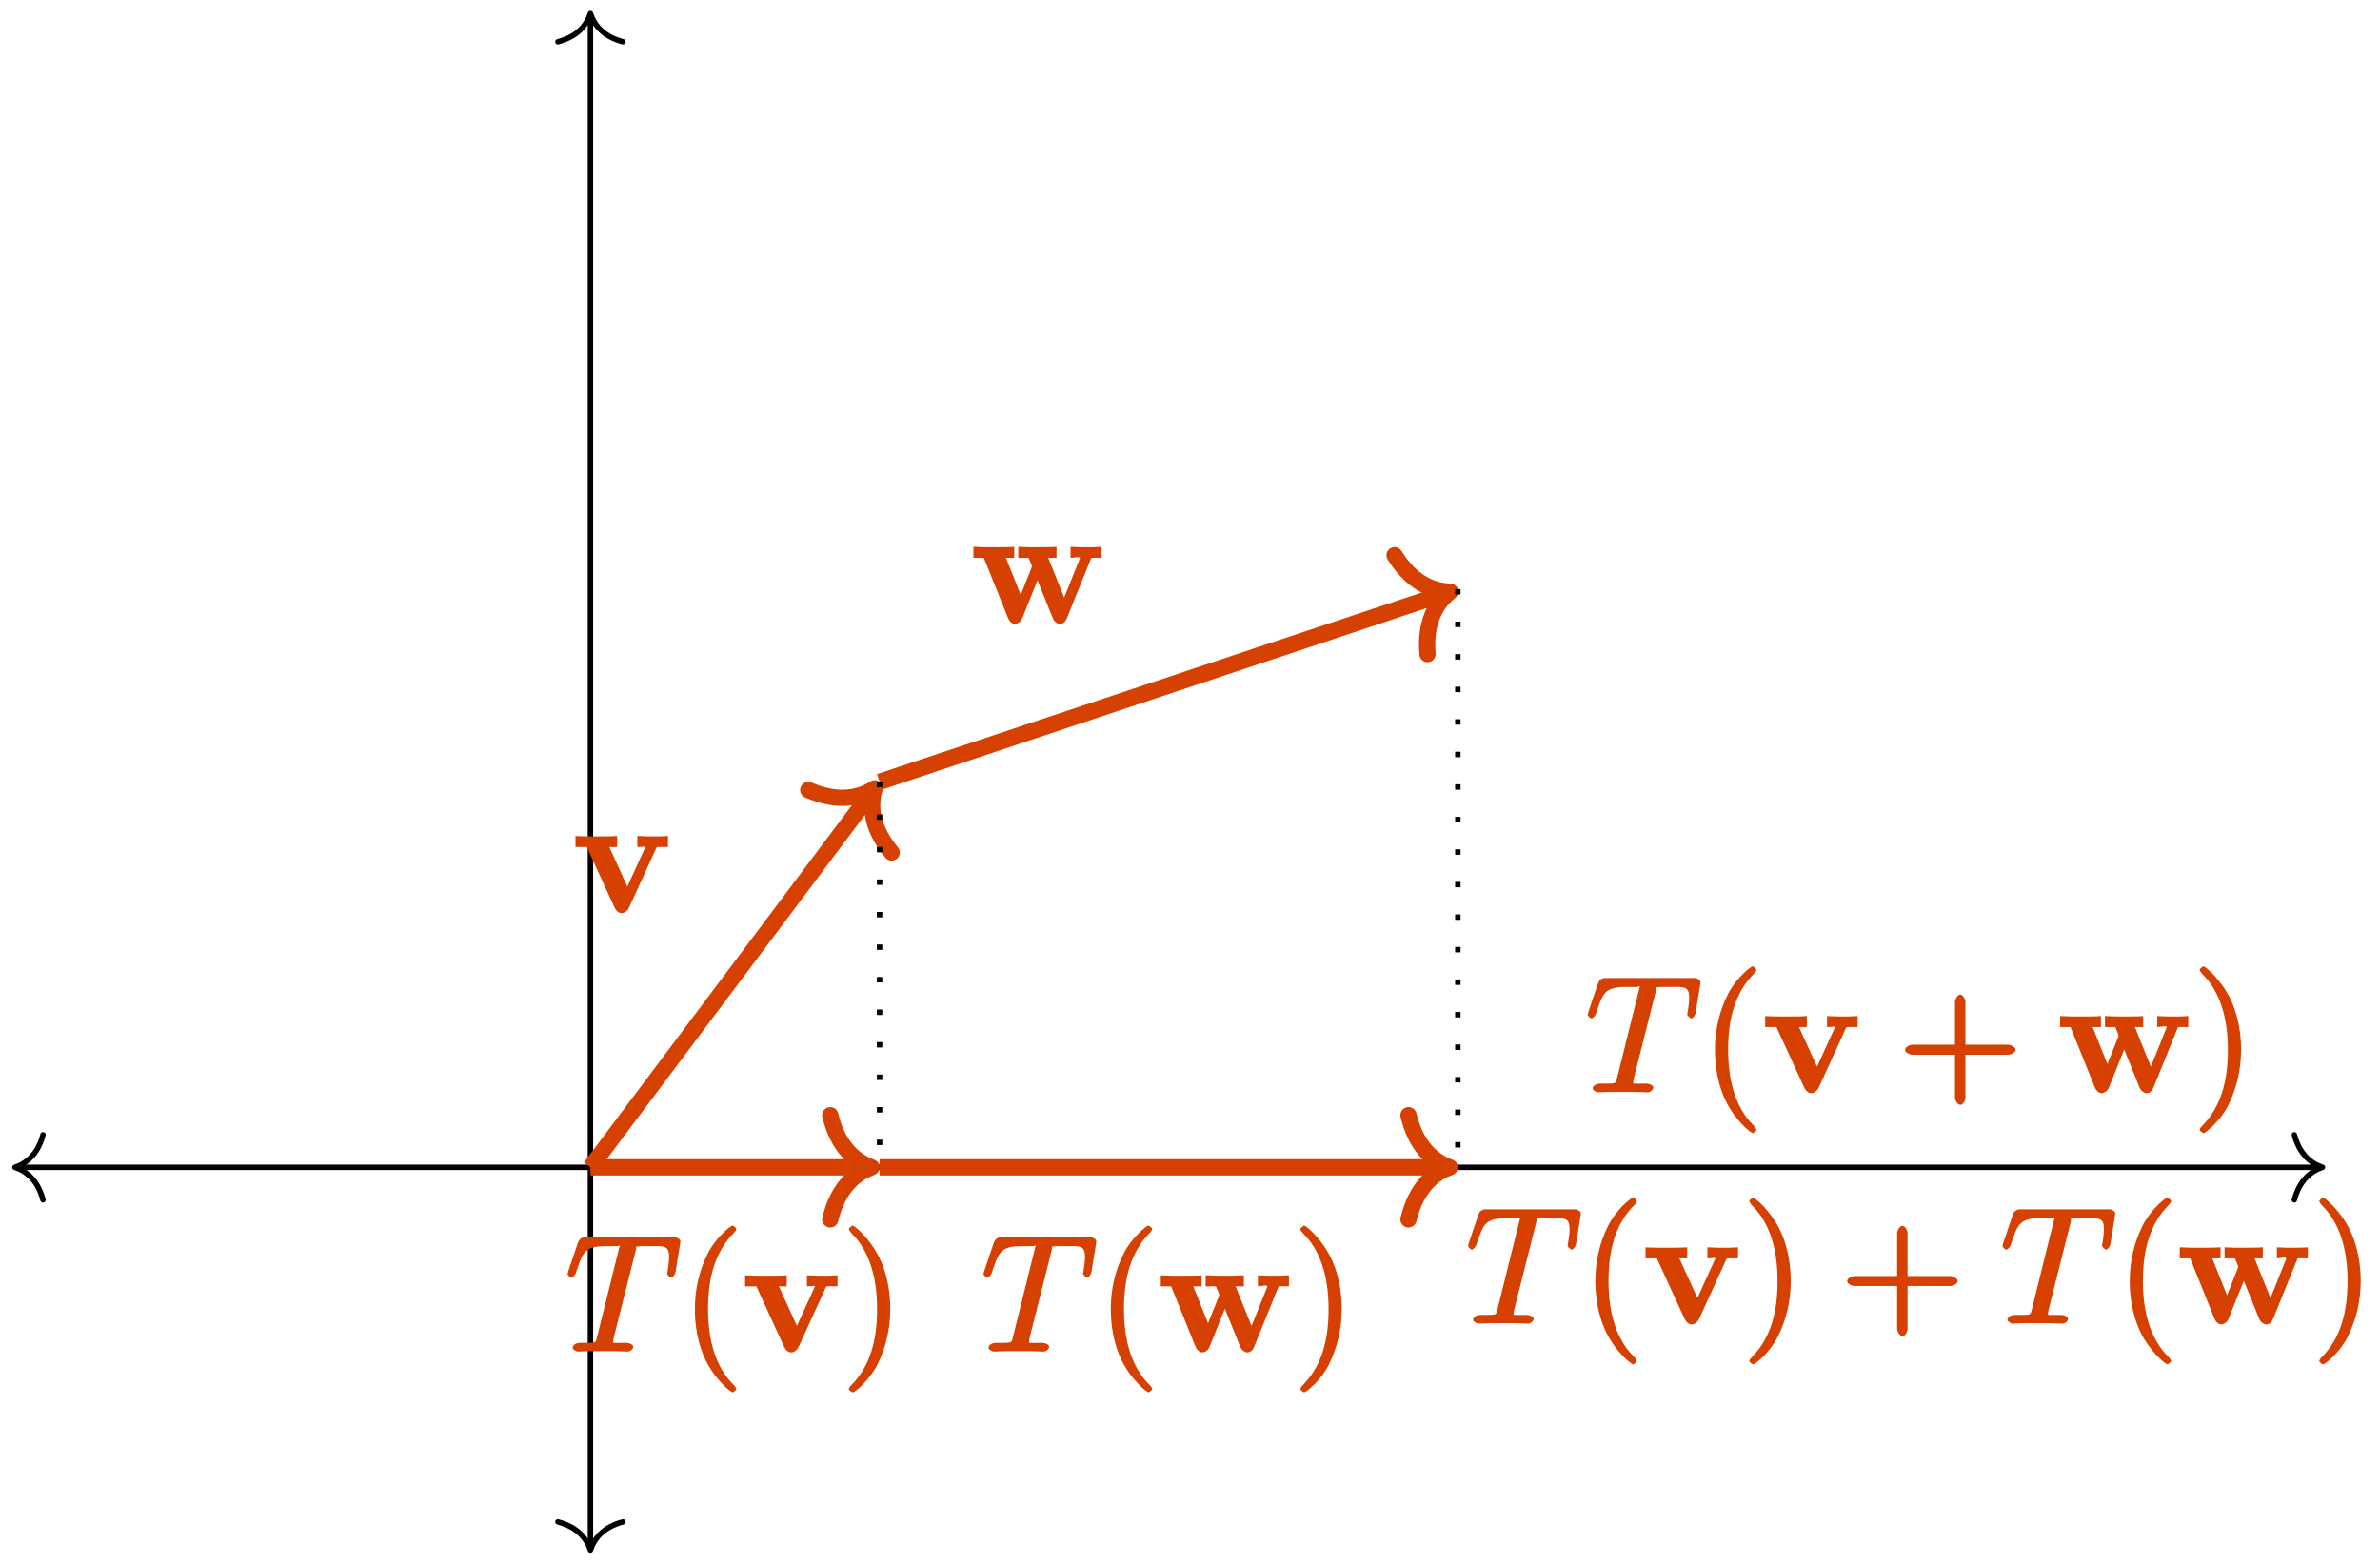
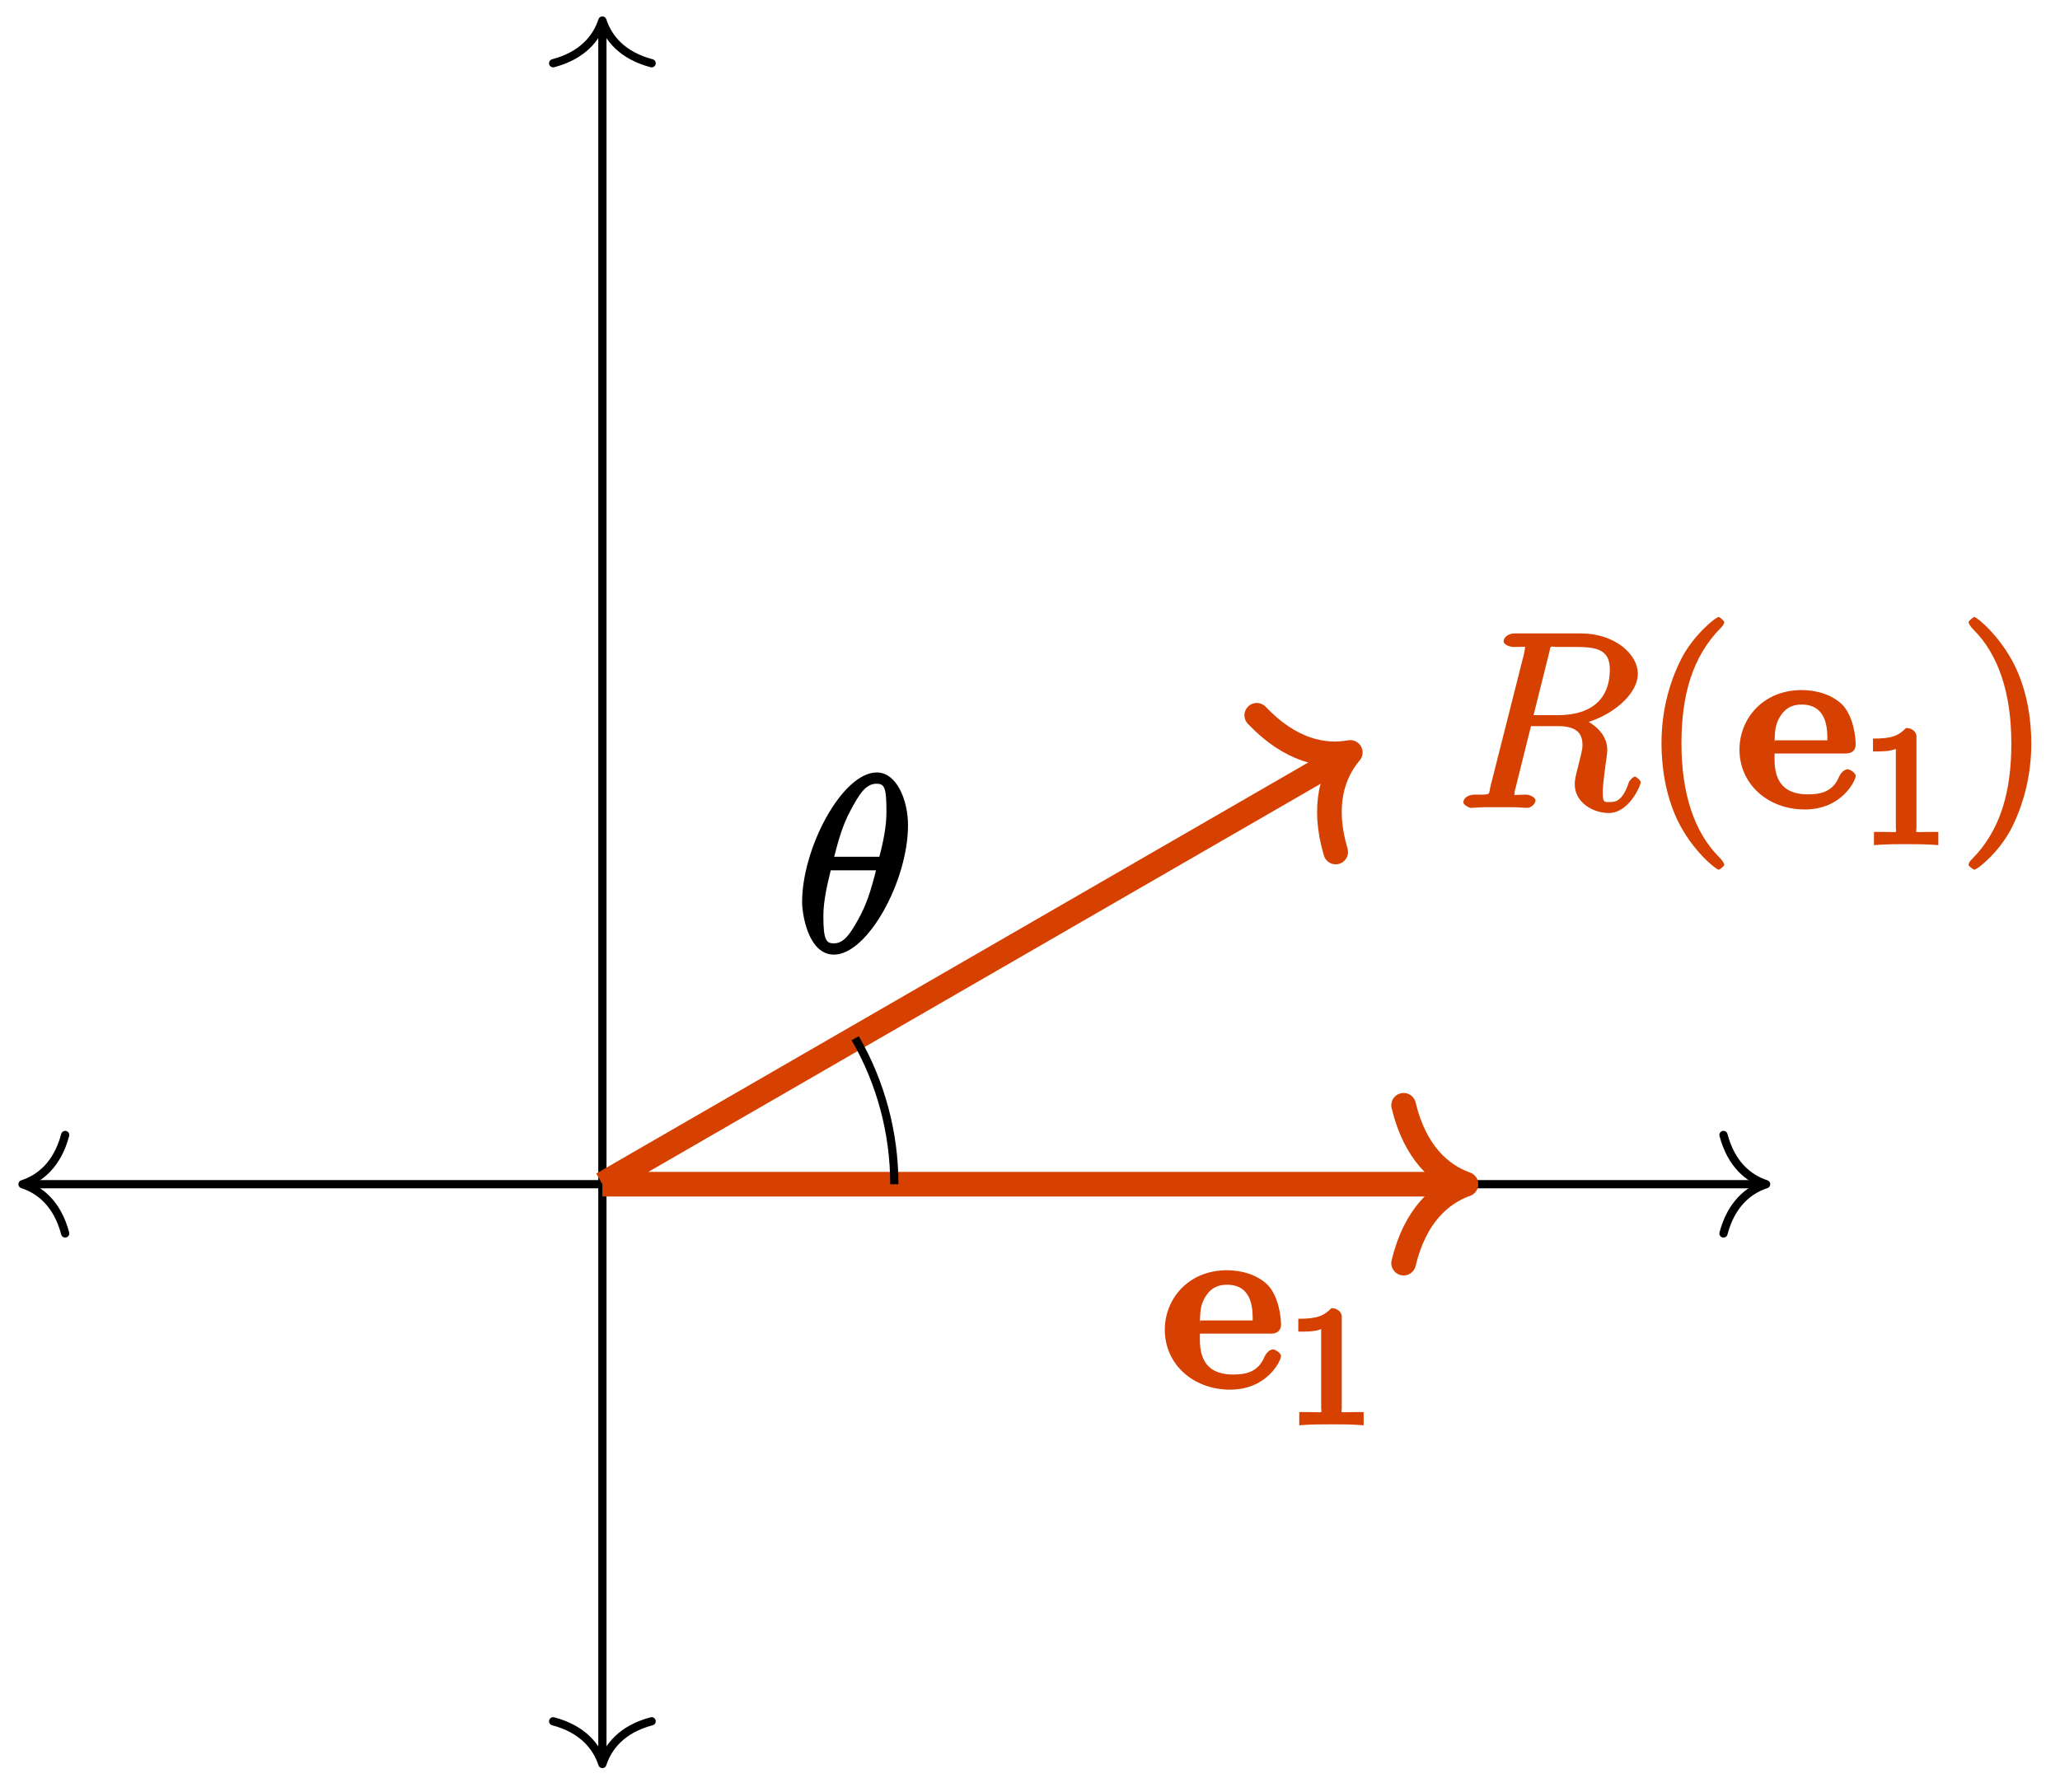
- <svg xmlns="http://www.w3.org/2000/svg" xmlns:xlink="http://www.w3.org/1999/xlink" width="175pt" height="115pt" viewBox="0 0 175 115" version="1.1">
+ <svg xmlns="http://www.w3.org/2000/svg" xmlns:xlink="http://www.w3.org/1999/xlink" width="100pt" height="87pt" viewBox="0 0 100 87" version="1.1">
  <defs>
    <g>
      <symbol overflow="visible" id="glyph0-0">
        <path style="stroke:none;" d="" />
      </symbol>
      <symbol overflow="visible" id="glyph0-1">
-         <path style="stroke:none;" d="M 6.047 -4.656 C 6.125 -4.844 6.047 -4.797 6.938 -4.797 L 6.938 -5.609 C 6.375 -5.578 6.344 -5.578 5.859 -5.578 C 5.531 -5.578 5.516 -5.578 4.688 -5.609 L 4.688 -4.797 C 5.156 -4.797 5.266 -4.875 5.266 -4.797 C 5.266 -4.781 5.312 -4.875 5.328 -4.906 L 3.812 -1.578 L 4.094 -1.578 L 2.625 -4.797 L 3.203 -4.797 L 3.203 -5.609 C 2.797 -5.578 1.953 -5.578 1.641 -5.578 C 1.297 -5.578 0.594 -5.578 0.141 -5.609 L 0.141 -4.797 L 0.969 -4.797 L 3 -0.375 C 3.109 -0.141 3.281 0.062 3.547 0.062 C 3.734 0.062 3.969 -0.109 4.078 -0.344 Z M 6.047 -4.656 " />
-       </symbol>
-       <symbol overflow="visible" id="glyph0-2">
-         <path style="stroke:none;" d="M 8.734 -4.656 C 8.828 -4.859 8.719 -4.797 9.547 -4.797 L 9.547 -5.609 C 9.078 -5.578 8.922 -5.578 8.484 -5.578 C 8 -5.578 7.844 -5.578 7.266 -5.609 L 7.266 -4.797 C 7.516 -4.797 7.953 -4.938 7.953 -4.781 C 7.953 -4.766 7.953 -4.75 7.906 -4.641 L 6.656 -1.531 L 6.938 -1.531 L 5.625 -4.797 L 6.234 -4.797 L 6.234 -5.609 C 5.828 -5.578 5.109 -5.578 4.797 -5.578 C 4.188 -5.578 4.156 -5.578 3.422 -5.609 L 3.422 -4.797 L 4.188 -4.797 C 4.156 -4.844 4.219 -4.688 4.359 -4.375 C 4.344 -4.406 4.422 -4.219 4.422 -4.156 C 4.422 -4.141 4.391 -4.047 4.375 -4.016 L 3.469 -1.75 L 3.734 -1.75 L 2.516 -4.797 L 3.125 -4.797 L 3.125 -5.609 C 2.719 -5.578 1.906 -5.578 1.594 -5.578 C 1.203 -5.578 0.641 -5.578 0.125 -5.609 L 0.125 -4.797 L 0.891 -4.797 L 2.672 -0.375 C 2.75 -0.172 2.938 0.062 3.203 0.062 C 3.328 0.062 3.609 -0.078 3.703 -0.328 L 4.969 -3.484 L 4.703 -3.484 L 5.969 -0.344 C 6.078 -0.078 6.344 0.062 6.484 0.062 C 6.75 0.062 6.922 -0.156 7 -0.375 Z M 8.734 -4.656 " />
+         <path style="stroke:none;" d="M 5.406 -2.641 C 5.672 -2.641 5.875 -2.781 5.875 -3.078 C 5.875 -3.438 5.766 -4.453 5.219 -5.016 C 4.703 -5.516 3.938 -5.719 3.25 -5.719 C 1.391 -5.719 0.234 -4.344 0.234 -2.828 C 0.234 -1.156 1.609 0.078 3.406 0.078 C 5.219 0.078 5.875 -1.344 5.875 -1.547 C 5.875 -1.719 5.562 -1.875 5.5 -1.875 C 5.312 -1.875 5.156 -1.688 5.078 -1.531 C 4.766 -0.75 4.125 -0.656 3.547 -0.656 C 1.812 -0.656 1.938 -2.109 1.938 -2.641 Z M 1.938 -3.125 C 1.953 -3.625 1.938 -3.984 2.188 -4.406 C 2.422 -4.797 2.734 -5.016 3.25 -5.016 C 4.531 -5.016 4.5 -3.734 4.5 -3.281 L 1.953 -3.281 Z M 1.938 -3.125 " />
      </symbol>
      <symbol overflow="visible" id="glyph1-0">
        <path style="stroke:none;" d="" />
      </symbol>
      <symbol overflow="visible" id="glyph1-1">
-         <path style="stroke:none;" d="M 5.141 -7.438 C 5.219 -7.719 5.078 -7.688 5.266 -7.734 C 5.359 -7.75 5.75 -7.75 6 -7.75 C 7.203 -7.75 7.594 -7.859 7.594 -6.922 C 7.594 -6.734 7.547 -6.281 7.469 -5.844 L 7.453 -5.703 C 7.453 -5.656 7.672 -5.438 7.75 -5.438 C 7.859 -5.438 8.016 -5.641 8.062 -5.828 L 8.406 -7.953 C 8.422 -8.062 8.422 -8.078 8.422 -8.109 C 8.422 -8.25 8.203 -8.406 7.953 -8.406 L 1.422 -8.406 C 1.141 -8.406 0.969 -8.234 0.891 -8.016 L 0.172 -5.891 C 0.203 -5.953 0.125 -5.719 0.125 -5.703 C 0.125 -5.641 0.328 -5.438 0.406 -5.438 C 0.5 -5.438 0.688 -5.625 0.734 -5.781 C 1.234 -7.234 1.328 -7.75 2.922 -7.75 L 3.719 -7.75 C 4 -7.75 3.953 -7.906 3.953 -7.766 C 3.953 -7.734 3.953 -7.703 3.891 -7.5 L 2.297 -1.078 C 2.172 -0.609 2.312 -0.641 1.047 -0.641 C 0.75 -0.641 0.5 -0.484 0.5 -0.266 C 0.5 -0.141 0.797 0 0.859 0 C 1.156 0 1.469 -0.031 1.766 -0.031 L 3.641 -0.031 C 3.938 -0.031 4.25 0 4.547 0 C 4.688 0 4.953 -0.141 4.953 -0.375 C 4.953 -0.484 4.719 -0.641 4.406 -0.641 C 3.328 -0.641 3.484 -0.594 3.484 -0.781 C 3.484 -0.781 3.484 -0.875 3.531 -1.062 Z M 5.141 -7.438 " />
+         <path style="stroke:none;" d="M 2.688 -5.266 C 2.688 -5.469 2.484 -5.672 2.188 -5.672 C 1.812 -5.297 1.516 -5.156 0.578 -5.156 L 0.578 -4.531 C 0.984 -4.531 1.406 -4.531 1.688 -4.656 L 1.688 -0.844 C 1.688 -0.547 1.844 -0.625 1.094 -0.625 L 0.625 -0.625 L 0.625 0.016 C 1.141 -0.031 1.828 -0.031 2.188 -0.031 C 2.547 -0.031 3.234 -0.031 3.75 0.016 L 3.75 -0.625 L 3.281 -0.625 C 2.531 -0.625 2.688 -0.547 2.688 -0.844 Z M 2.688 -5.266 " />
      </symbol>
      <symbol overflow="visible" id="glyph2-0">
        <path style="stroke:none;" d="" />
      </symbol>
      <symbol overflow="visible" id="glyph2-1">
+         <path style="stroke:none;" d="M 4.547 -7.5 C 4.656 -7.938 4.547 -7.812 5.016 -7.812 L 5.875 -7.812 C 6.906 -7.812 7.5 -7.656 7.5 -6.719 C 7.5 -6.109 7.359 -4.5 4.953 -4.5 L 3.797 -4.5 Z M 6.062 -4.062 C 7.547 -4.391 8.859 -5.484 8.859 -6.516 C 8.859 -7.453 7.75 -8.469 6.094 -8.469 L 2.859 -8.469 C 2.625 -8.469 2.344 -8.312 2.344 -8.078 C 2.344 -7.953 2.594 -7.812 2.828 -7.812 C 3.531 -7.812 3.375 -7.859 3.375 -7.734 C 3.375 -7.703 3.375 -7.641 3.328 -7.453 L 1.703 -1.031 C 1.609 -0.609 1.75 -0.641 0.922 -0.641 C 0.641 -0.641 0.391 -0.484 0.391 -0.266 C 0.391 -0.141 0.688 0 0.734 0 C 0.938 0 1.188 -0.031 1.422 -0.031 L 2.828 -0.031 C 3.047 -0.031 3.297 0 3.516 0 C 3.609 0 3.891 -0.141 3.891 -0.375 C 3.891 -0.484 3.641 -0.641 3.453 -0.641 C 2.719 -0.641 2.875 -0.578 2.875 -0.703 C 2.875 -0.719 2.875 -0.797 2.906 -0.891 L 3.672 -3.969 L 4.984 -3.969 C 6.125 -3.969 6.172 -3.391 6.172 -3 C 6.172 -2.828 6.047 -2.359 5.969 -2.047 C 5.828 -1.5 5.797 -1.359 5.797 -1.141 C 5.797 -0.281 6.656 0.25 7.453 0.25 C 8.422 0.25 9 -1.078 9 -1.25 C 9 -1.328 8.781 -1.516 8.719 -1.516 C 8.625 -1.516 8.422 -1.297 8.406 -1.188 C 8.109 -0.344 7.797 -0.281 7.5 -0.281 C 7.203 -0.281 7.156 -0.266 7.156 -0.797 C 7.156 -1.094 7.297 -2.172 7.312 -2.234 C 7.375 -2.672 7.375 -2.719 7.375 -2.828 C 7.375 -3.688 6.516 -4.219 6.062 -4.359 Z M 6.062 -4.062 " />
+       </symbol>
+       <symbol overflow="visible" id="glyph2-2">
+         <path style="stroke:none;" d="M 5.453 -6.156 C 5.453 -7.375 4.906 -8.719 3.938 -8.719 C 2.266 -8.719 0.312 -5.062 0.312 -2.422 C 0.312 -1.875 0.594 0.125 1.859 0.125 C 3.484 0.125 5.453 -3.438 5.453 -6.156 Z M 1.828 -4.469 C 2.016 -5.172 2.219 -6.078 2.688 -6.922 C 3.078 -7.641 3.391 -8.172 3.922 -8.172 C 4.312 -8.172 4.406 -7.984 4.406 -6.844 C 4.406 -6.406 4.375 -5.812 4.062 -4.625 L 1.859 -4.625 Z M 3.938 -4.109 C 3.641 -2.938 3.438 -2.297 3.016 -1.547 C 2.672 -0.938 2.359 -0.422 1.859 -0.422 C 1.5 -0.422 1.344 -0.547 1.344 -1.734 C 1.344 -2.516 1.547 -3.328 1.703 -3.969 L 3.906 -3.969 Z M 3.938 -4.109 " />
+       </symbol>
+       <symbol overflow="visible" id="glyph3-0">
+         <path style="stroke:none;" d="" />
+       </symbol>
+       <symbol overflow="visible" id="glyph3-1">
        <path style="stroke:none;" d="M 4.047 2.766 C 4.047 2.719 4 2.594 3.797 2.391 C 2.594 1.188 1.969 -0.688 1.969 -3.125 C 1.969 -5.438 2.484 -7.328 3.875 -8.734 C 4 -8.844 4.047 -8.984 4.047 -9.016 C 4.047 -9.078 3.828 -9.266 3.781 -9.266 C 3.625 -9.266 2.516 -8.359 1.938 -7.188 C 1.328 -5.969 1 -4.594 1 -3.125 C 1 -2.062 1.172 -0.641 1.797 0.641 C 2.5 2.078 3.641 3 3.781 3 C 3.828 3 4.047 2.828 4.047 2.766 Z M 4.047 2.766 " />
      </symbol>
-       <symbol overflow="visible" id="glyph2-2">
+       <symbol overflow="visible" id="glyph3-2">
        <path style="stroke:none;" d="M 3.531 -3.125 C 3.531 -4.031 3.406 -5.516 2.734 -6.891 C 2.031 -8.328 0.891 -9.266 0.766 -9.266 C 0.719 -9.266 0.484 -9.078 0.484 -9.016 C 0.484 -8.984 0.531 -8.844 0.734 -8.641 C 1.938 -7.438 2.562 -5.562 2.562 -3.125 C 2.562 -0.812 2.047 1.078 0.656 2.484 C 0.531 2.594 0.484 2.719 0.484 2.766 C 0.484 2.828 0.719 3 0.766 3 C 0.922 3 2.016 2.109 2.594 0.938 C 3.203 -0.281 3.531 -1.688 3.531 -3.125 Z M 3.531 -3.125 " />
-       </symbol>
-       <symbol overflow="visible" id="glyph2-3">
-         <path style="stroke:none;" d="M 4.766 -2.766 L 8.062 -2.766 C 8.234 -2.766 8.609 -2.906 8.609 -3.125 C 8.609 -3.344 8.25 -3.5 8.062 -3.5 L 4.922 -3.5 L 4.922 -6.641 C 4.922 -6.812 4.766 -7.188 4.547 -7.188 C 4.328 -7.188 4.156 -6.828 4.156 -6.641 L 4.156 -3.5 L 1.031 -3.5 C 0.859 -3.5 0.484 -3.344 0.484 -3.125 C 0.484 -2.906 0.844 -2.766 1.031 -2.766 L 4.156 -2.766 L 4.156 0.391 C 4.156 0.562 4.328 0.922 4.547 0.922 C 4.766 0.922 4.922 0.578 4.922 0.391 L 4.922 -2.766 Z M 4.766 -2.766 " />
      </symbol>
    </g>
  </defs>
  <g id="surface1">
-     <path style="fill:none;stroke-width:0.399;stroke-linecap:butt;stroke-linejoin:miter;stroke:rgb(0%,0%,0%);stroke-opacity:1;stroke-miterlimit:10;" d="M -42.121 -0.001 L 127.16 -0.001 " transform="matrix(1,0,0,-1,43.414,85.839)" />
-     <path style="fill:none;stroke-width:0.399;stroke-linecap:round;stroke-linejoin:round;stroke:rgb(0%,0%,0%);stroke-opacity:1;stroke-miterlimit:10;" d="M -2.071 2.391 C -1.692 0.958 -0.848 0.278 -0.001 0.001 C -0.848 -0.28 -1.692 -0.956 -2.071 -2.39 " transform="matrix(-1,0,0,1,1.09305,85.839)" />
-     <path style="fill:none;stroke-width:0.399;stroke-linecap:round;stroke-linejoin:round;stroke:rgb(0%,0%,0%);stroke-opacity:1;stroke-miterlimit:10;" d="M -2.072 2.39 C -1.693 0.956 -0.85 0.28 -0.002 -0.001 C -0.85 -0.278 -1.693 -0.958 -2.072 -2.391 " transform="matrix(1,0,0,-1,170.7754,85.839)" />
-     <path style="fill:none;stroke-width:0.399;stroke-linecap:butt;stroke-linejoin:miter;stroke:rgb(0%,0%,0%);stroke-opacity:1;stroke-miterlimit:10;" d="M 0 -27.95 L 0 84.644 " transform="matrix(1,0,0,-1,43.414,85.839)" />
-     <path style="fill:none;stroke-width:0.399;stroke-linecap:round;stroke-linejoin:round;stroke:rgb(0%,0%,0%);stroke-opacity:1;stroke-miterlimit:10;" d="M -2.072 2.391 C -1.694 0.957 -0.85 0.277 0.002 0 C -0.85 -0.277 -1.694 -0.957 -2.072 -2.391 " transform="matrix(0,1,1,0,43.414,113.9865)" />
-     <path style="fill:none;stroke-width:0.399;stroke-linecap:round;stroke-linejoin:round;stroke:rgb(0%,0%,0%);stroke-opacity:1;stroke-miterlimit:10;" d="M -2.072 2.391 C -1.694 0.957 -0.85 0.277 0.002 -0 C -0.85 -0.277 -1.694 -0.957 -2.072 -2.391 " transform="matrix(0,-1,-1,0,43.414,0.99783)" />
-     <path style="fill:none;stroke-width:1.196;stroke-linecap:butt;stroke-linejoin:miter;stroke:rgb(83.899%,25.099%,0%);stroke-opacity:1;stroke-miterlimit:10;" d="M 0 -0.001 L 20.543 27.39 " transform="matrix(1,0,0,-1,43.414,85.839)" />
-     <path style="fill:none;stroke-width:1.196;stroke-linecap:round;stroke-linejoin:round;stroke:rgb(83.899%,25.099%,0%);stroke-opacity:1;stroke-miterlimit:10;" d="M -3.028 3.832 C -2.475 1.532 -1.243 0.449 0.002 0 C -1.242 -0.444 -2.477 -1.532 -3.029 -3.83 " transform="matrix(0.59996,-0.79999,-0.79999,-0.59996,64.31544,57.9704)" />
+     <path style="fill:none;stroke-width:0.399;stroke-linecap:butt;stroke-linejoin:miter;stroke:rgb(0%,0%,0%);stroke-opacity:1;stroke-miterlimit:10;" d="M -27.948 -0 L 56.294 -0 " transform="matrix(1,0,0,-1,29.241,57.492)" />
+     <path style="fill:none;stroke-width:0.399;stroke-linecap:round;stroke-linejoin:round;stroke:rgb(0%,0%,0%);stroke-opacity:1;stroke-miterlimit:10;" d="M -2.071 2.391 C -1.692 0.957 -0.852 0.278 -0 0 C -0.852 -0.277 -1.692 -0.957 -2.071 -2.39 " transform="matrix(-1,0,0,1,1.09345,57.492)" />
+     <path style="fill:none;stroke-width:0.399;stroke-linecap:round;stroke-linejoin:round;stroke:rgb(0%,0%,0%);stroke-opacity:1;stroke-miterlimit:10;" d="M -2.071 2.39 C -1.692 0.957 -0.849 0.277 -0.001 -0 C -0.849 -0.278 -1.692 -0.957 -2.071 -2.391 " transform="matrix(1,0,0,-1,85.73535,57.492)" />
+     <path style="fill:none;stroke-width:0.399;stroke-linecap:butt;stroke-linejoin:miter;stroke:rgb(0%,0%,0%);stroke-opacity:1;stroke-miterlimit:10;" d="M 0.001 -27.949 L 0.001 56.297 " transform="matrix(1,0,0,-1,29.241,57.492)" />
+     <path style="fill:none;stroke-width:0.399;stroke-linecap:round;stroke-linejoin:round;stroke:rgb(0%,0%,0%);stroke-opacity:1;stroke-miterlimit:10;" d="M -2.073 2.392 C -1.694 0.958 -0.85 0.279 0.001 0.001 C -0.85 -0.28 -1.694 -0.956 -2.073 -2.389 " transform="matrix(0,1,1,0,29.241,85.63955)" />
+     <path style="fill:none;stroke-width:0.399;stroke-linecap:round;stroke-linejoin:round;stroke:rgb(0%,0%,0%);stroke-opacity:1;stroke-miterlimit:10;" d="M -2.073 2.389 C -1.694 0.956 -0.85 0.28 0.002 -0.001 C -0.85 -0.279 -1.694 -0.958 -2.073 -2.392 " transform="matrix(0,-1,-1,0,29.241,0.99765)" />
+     <path style="fill:none;stroke-width:1.196;stroke-linecap:butt;stroke-linejoin:miter;stroke:rgb(83.899%,25.099%,0%);stroke-opacity:1;stroke-miterlimit:10;" d="M 0.001 -0 L 41.325 -0 " transform="matrix(1,0,0,-1,29.241,57.492)" />
+     <path style="fill:none;stroke-width:1.196;stroke-linecap:round;stroke-linejoin:round;stroke:rgb(83.899%,25.099%,0%);stroke-opacity:1;stroke-miterlimit:10;" d="M -3.027 3.832 C -2.476 1.531 -1.242 0.445 0.001 -0 C -1.242 -0.446 -2.476 -1.531 -3.027 -3.832 " transform="matrix(1,0,0,-1,71.16344,57.492)" />
    <g style="fill:rgb(83.899%,25.099%,0%);fill-opacity:1;">
-       <use xlink:href="#glyph0-1" x="42.176" y="67.083" />
-     </g>
-     <path style="fill:none;stroke-width:1.196;stroke-linecap:butt;stroke-linejoin:miter;stroke:rgb(83.899%,25.099%,0%);stroke-opacity:1;stroke-miterlimit:10;" d="M 21.262 28.347 L 62.645 42.144 " transform="matrix(1,0,0,-1,43.414,85.839)" />
-     <path style="fill:none;stroke-width:1.196;stroke-linecap:round;stroke-linejoin:round;stroke:rgb(83.899%,25.099%,0%);stroke-opacity:1;stroke-miterlimit:10;" d="M -3.029 3.83 C -2.476 1.534 -1.241 0.447 0.002 -0.001 C -1.242 -0.446 -2.476 -1.53 -3.029 -3.829 " transform="matrix(0.94864,-0.31621,-0.31621,-0.94864,106.6272,43.50782)" />
-     <g style="fill:rgb(83.899%,25.099%,0%);fill-opacity:1;">
-       <use xlink:href="#glyph0-2" x="71.451" y="45.823" />
-     </g>
-     <path style="fill:none;stroke-width:0.399;stroke-linecap:butt;stroke-linejoin:miter;stroke:rgb(0%,0%,0%);stroke-opacity:1;stroke-dasharray:0.399,1.993;stroke-miterlimit:10;" d="M 21.262 28.347 L 21.262 -0.001 " transform="matrix(1,0,0,-1,43.414,85.839)" />
-     <path style="fill:none;stroke-width:0.399;stroke-linecap:butt;stroke-linejoin:miter;stroke:rgb(0%,0%,0%);stroke-opacity:1;stroke-dasharray:0.399,1.993;stroke-miterlimit:10;" d="M 63.781 42.519 L 63.781 -0.001 " transform="matrix(1,0,0,-1,43.414,85.839)" />
-     <path style="fill:none;stroke-width:1.196;stroke-linecap:butt;stroke-linejoin:miter;stroke:rgb(83.899%,25.099%,0%);stroke-opacity:1;stroke-miterlimit:10;" d="M 0 -0.001 L 20.066 -0.001 " transform="matrix(1,0,0,-1,43.414,85.839)" />
-     <path style="fill:none;stroke-width:1.196;stroke-linecap:round;stroke-linejoin:round;stroke:rgb(83.899%,25.099%,0%);stroke-opacity:1;stroke-miterlimit:10;" d="M -3.029 3.831 C -2.475 1.53 -1.24 0.448 0.002 -0.001 C -1.24 -0.446 -2.475 -1.532 -3.029 -3.829 " transform="matrix(1,0,0,-1,64.07632,85.839)" />
-     <g style="fill:rgb(83.899%,25.099%,0%);fill-opacity:1;">
-       <use xlink:href="#glyph1-1" x="41.606" y="99.388" />
+       <use xlink:href="#glyph0-1" x="56.31" y="67.388" />
    </g>
    <g style="fill:rgb(83.899%,25.099%,0%);fill-opacity:1;">
-       <use xlink:href="#glyph2-1" x="50.093" y="99.388" />
+       <use xlink:href="#glyph1-1" x="62.446" y="69.181" />
+     </g>
+     <path style="fill:none;stroke-width:1.196;stroke-linecap:butt;stroke-linejoin:miter;stroke:rgb(83.899%,25.099%,0%);stroke-opacity:1;stroke-miterlimit:10;" d="M 0.001 -0 L 35.79 20.664 " transform="matrix(1,0,0,-1,29.241,57.492)" />
+     <path style="fill:none;stroke-width:1.196;stroke-linecap:round;stroke-linejoin:round;stroke:rgb(83.899%,25.099%,0%);stroke-opacity:1;stroke-miterlimit:10;" d="M -3.029 3.832 C -2.476 1.533 -1.244 0.447 -0 -0 C -1.242 -0.447 -2.476 -1.53 -3.029 -3.832 " transform="matrix(0.86601,-0.5,-0.5,-0.86601,65.54702,36.53077)" />
+     <g style="fill:rgb(83.899%,25.099%,0%);fill-opacity:1;">
+       <use xlink:href="#glyph2-1" x="70.647" y="39.221" />
    </g>
    <g style="fill:rgb(83.899%,25.099%,0%);fill-opacity:1;">
-       <use xlink:href="#glyph0-1" x="54.645" y="99.388" />
+       <use xlink:href="#glyph3-1" x="79.655" y="39.221" />
    </g>
    <g style="fill:rgb(83.899%,25.099%,0%);fill-opacity:1;">
-       <use xlink:href="#glyph2-2" x="61.93" y="99.388" />
-     </g>
-     <path style="fill:none;stroke-width:1.196;stroke-linecap:butt;stroke-linejoin:miter;stroke:rgb(83.899%,25.099%,0%);stroke-opacity:1;stroke-miterlimit:10;" d="M 21.262 -0.001 L 62.586 -0.001 " transform="matrix(1,0,0,-1,43.414,85.839)" />
-     <path style="fill:none;stroke-width:1.196;stroke-linecap:round;stroke-linejoin:round;stroke:rgb(83.899%,25.099%,0%);stroke-opacity:1;stroke-miterlimit:10;" d="M -3.03 3.831 C -2.475 1.53 -1.241 0.448 0.001 -0.001 C -1.241 -0.446 -2.475 -1.532 -3.03 -3.829 " transform="matrix(1,0,0,-1,106.5965,85.839)" />
-     <g style="fill:rgb(83.899%,25.099%,0%);fill-opacity:1;">
-       <use xlink:href="#glyph1-1" x="72.188" y="99.388" />
+       <use xlink:href="#glyph0-1" x="84.207" y="39.221" />
    </g>
    <g style="fill:rgb(83.899%,25.099%,0%);fill-opacity:1;">
-       <use xlink:href="#glyph2-1" x="80.675" y="99.388" />
+       <use xlink:href="#glyph1-1" x="90.344" y="41.014" />
    </g>
    <g style="fill:rgb(83.899%,25.099%,0%);fill-opacity:1;">
-       <use xlink:href="#glyph0-2" x="85.227" y="99.388" />
+       <use xlink:href="#glyph3-2" x="95.076" y="39.221" />
    </g>
-     <g style="fill:rgb(83.899%,25.099%,0%);fill-opacity:1;">
-       <use xlink:href="#glyph2-2" x="95.127" y="99.388" />
-     </g>
-     <g style="fill:rgb(83.899%,25.099%,0%);fill-opacity:1;">
-       <use xlink:href="#glyph1-1" x="116.613" y="80.324" />
-     </g>
-     <g style="fill:rgb(83.899%,25.099%,0%);fill-opacity:1;">
-       <use xlink:href="#glyph2-1" x="125.1" y="80.324" />
-     </g>
-     <g style="fill:rgb(83.899%,25.099%,0%);fill-opacity:1;">
-       <use xlink:href="#glyph0-1" x="129.652" y="80.324" />
-     </g>
-     <g style="fill:rgb(83.899%,25.099%,0%);fill-opacity:1;">
-       <use xlink:href="#glyph2-3" x="139.594" y="80.324" />
-     </g>
-     <g style="fill:rgb(83.899%,25.099%,0%);fill-opacity:1;">
-       <use xlink:href="#glyph0-2" x="151.355" y="80.324" />
-     </g>
-     <g style="fill:rgb(83.899%,25.099%,0%);fill-opacity:1;">
-       <use xlink:href="#glyph2-2" x="161.255" y="80.324" />
-     </g>
-     <g style="fill:rgb(83.899%,25.099%,0%);fill-opacity:1;">
-       <use xlink:href="#glyph1-1" x="107.817" y="97.332" />
-     </g>
-     <g style="fill:rgb(83.899%,25.099%,0%);fill-opacity:1;">
-       <use xlink:href="#glyph2-1" x="116.304" y="97.332" />
-     </g>
-     <g style="fill:rgb(83.899%,25.099%,0%);fill-opacity:1;">
-       <use xlink:href="#glyph0-1" x="120.856" y="97.332" />
-     </g>
-     <g style="fill:rgb(83.899%,25.099%,0%);fill-opacity:1;">
-       <use xlink:href="#glyph2-2" x="128.141" y="97.332" />
-     </g>
-     <g style="fill:rgb(83.899%,25.099%,0%);fill-opacity:1;">
-       <use xlink:href="#glyph2-3" x="135.338" y="97.332" />
-     </g>
-     <g style="fill:rgb(83.899%,25.099%,0%);fill-opacity:1;">
-       <use xlink:href="#glyph1-1" x="147.111" y="97.332" />
-     </g>
-     <g style="fill:rgb(83.899%,25.099%,0%);fill-opacity:1;">
-       <use xlink:href="#glyph2-1" x="155.598" y="97.332" />
-     </g>
-     <g style="fill:rgb(83.899%,25.099%,0%);fill-opacity:1;">
-       <use xlink:href="#glyph0-2" x="160.151" y="97.332" />
-     </g>
-     <g style="fill:rgb(83.899%,25.099%,0%);fill-opacity:1;">
-       <use xlink:href="#glyph2-2" x="170.051" y="97.332" />
+     <path style="fill:none;stroke-width:0.399;stroke-linecap:butt;stroke-linejoin:miter;stroke:rgb(0%,0%,0%);stroke-opacity:1;stroke-miterlimit:10;" d="M 14.173 -0 C 14.173 2.488 13.517 4.933 12.275 7.086 " transform="matrix(1,0,0,-1,29.241,57.492)" />
+     <g style="fill:rgb(0%,0%,0%);fill-opacity:1;">
+       <use xlink:href="#glyph2-2" x="38.625" y="46.221" />
    </g>
  </g>
</svg>
